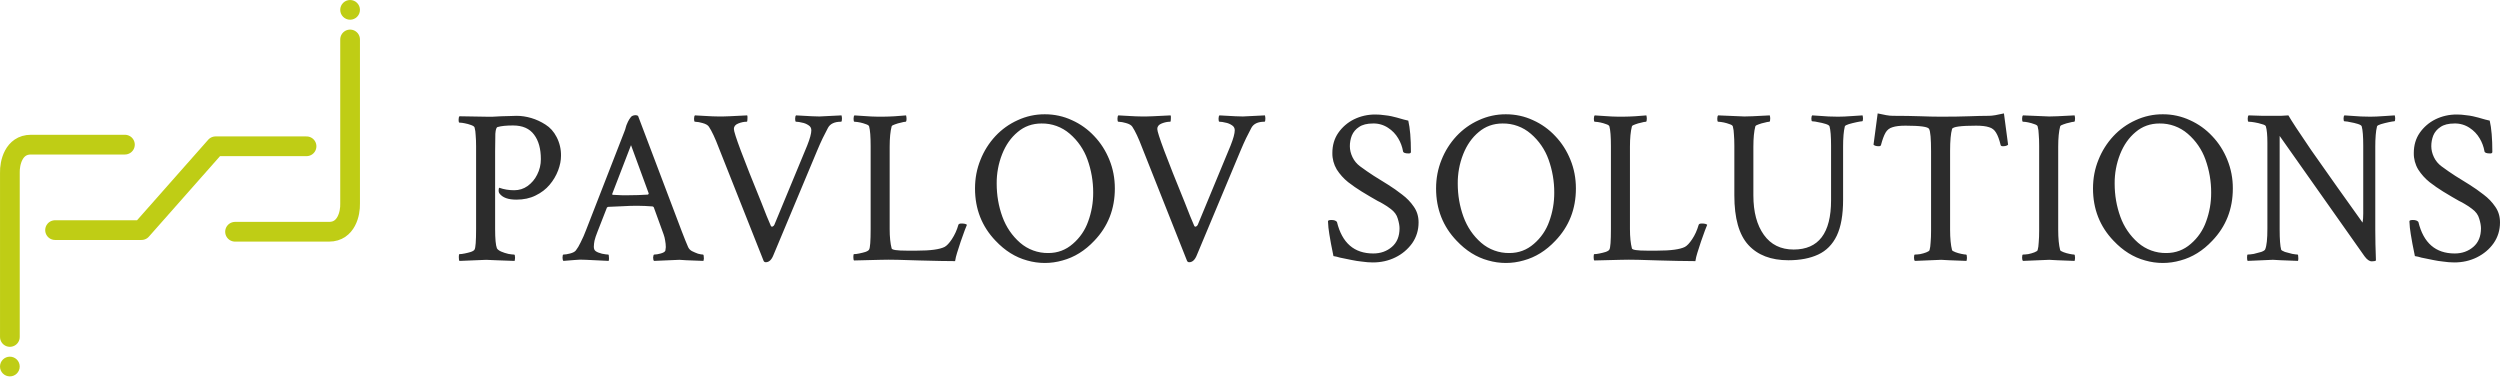
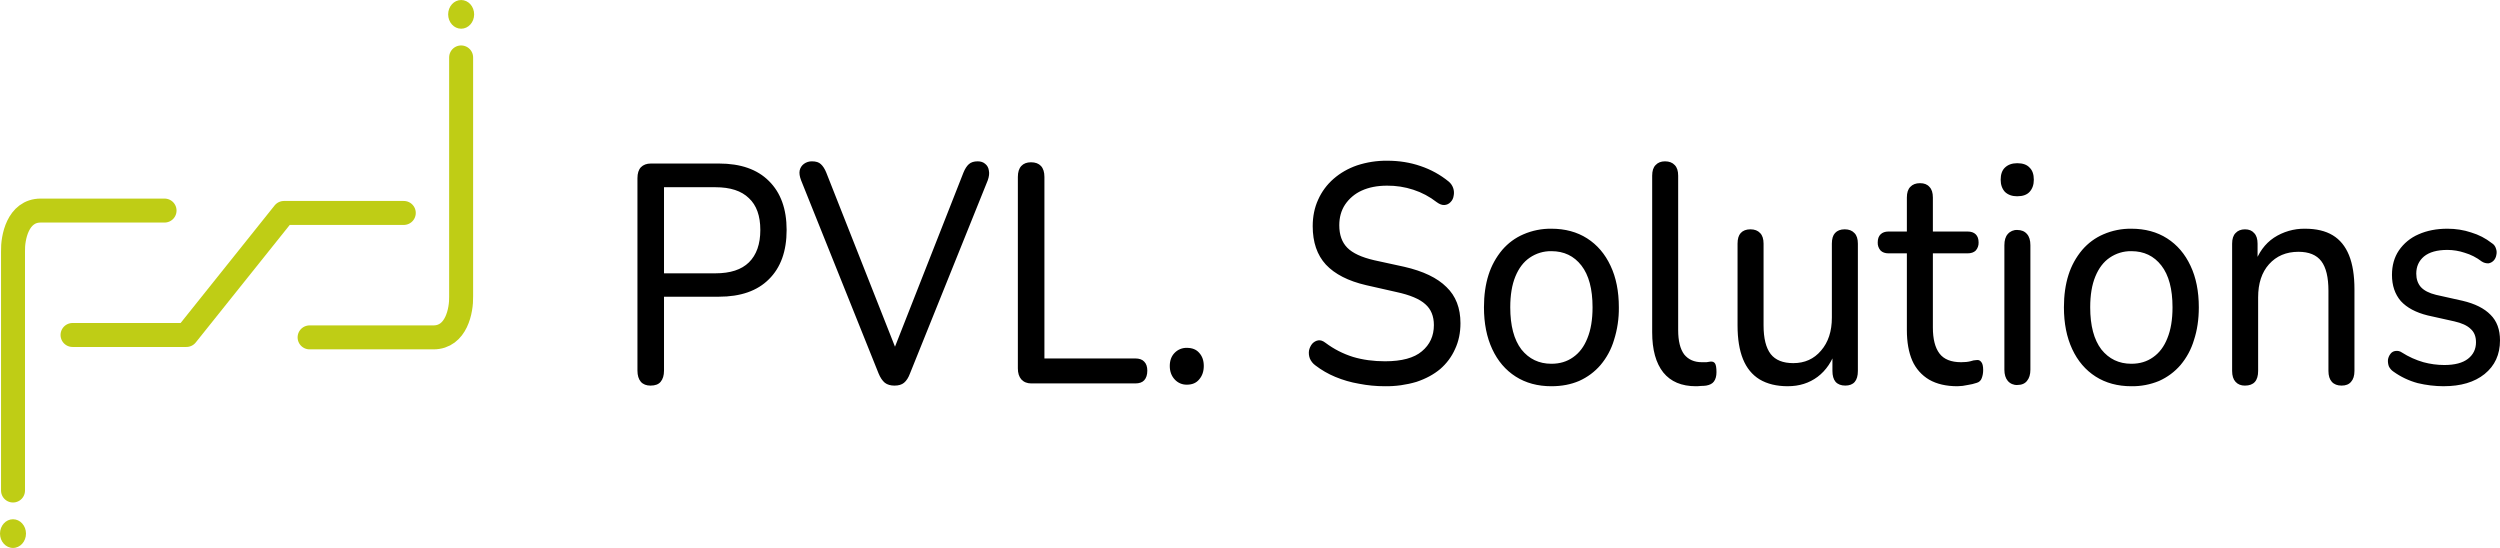
- <svg xmlns="http://www.w3.org/2000/svg" width="160" height="25" fill="none">
-   <path d="M.632 21.565V11.052c-.017-.599.227-1.795 1.346-1.795h6.017m14.411-6.732v10.513c.018.598-.227 1.794-1.346 1.794h-6.017" stroke="#BFCD15" stroke-width="1.262" stroke-linecap="round" />
-   <circle cx=".631" cy="23.458" r=".631" fill="#BFCD15" />
-   <circle cx="22.406" cy=".631" r=".631" transform="rotate(-180 22.406 .631)" fill="#BFCD15" />
-   <path d="M3.524 14.727h5.532l4.741-5.365h5.822" stroke="#BFCD15" stroke-width="1.262" stroke-linecap="round" stroke-linejoin="round" />
-   <path d="M29.406 16.698c-.028-.028-.042-.112-.042-.252 0-.122.014-.182.042-.182.093 0 .205-.014.336-.042.14-.028.27-.061.392-.098.13-.047.21-.098.238-.154.065-.103.098-.542.098-1.317V9.36c0-.27-.01-.509-.028-.714a2.047 2.047 0 00-.07-.49c-.019-.056-.093-.108-.224-.154a2.327 2.327 0 00-.406-.112 1.806 1.806 0 00-.336-.042c-.038 0-.056-.057-.056-.169 0-.12.018-.2.056-.238l1.68.028h.462l.533-.028c.186-.009.364-.014.532-.014a8.51 8.51 0 01.448-.014c.308 0 .62.047.938.14.318.094.621.234.91.42.3.187.537.453.715.799a2.5 2.5 0 01.28 1.204c0 .29-.06.598-.182.925a3.132 3.132 0 01-.546.924c-.234.28-.533.509-.897.686-.355.178-.765.266-1.232.266-.523 0-.882-.13-1.078-.392-.056-.065-.07-.173-.043-.322.02-.047.033-.06.043-.042.289.103.602.154.938.154.317 0 .602-.088.854-.266a1.95 1.95 0 00.616-.728 2.14 2.14 0 00.238-.995c0-.662-.144-1.185-.434-1.568-.29-.392-.737-.588-1.344-.588-.43 0-.757.032-.98.098-.085.009-.136.154-.155.434-.009.28-.014.649-.014 1.106v5c0 .616.038 1.023.113 1.219.037.074.126.144.265.21.15.065.309.116.477.154.168.028.29.042.364.042.037 0 .056.065.056.196 0 .065-.01.135-.028.21a121.81 121.81 0 00-1.163-.042 11.718 11.718 0 00-.658-.028l-1.708.07zm6.652 0c-.037-.037-.056-.108-.056-.21 0-.13.019-.196.056-.196.112 0 .257-.024.434-.07.178-.047.299-.112.364-.196.103-.131.206-.304.308-.519a7.5 7.5 0 00.35-.798l2.437-6.26c.056-.14.089-.238.098-.294a1.71 1.71 0 00.042-.14c.019-.047.052-.122.098-.225a1.54 1.54 0 01.196-.308c.066-.074.173-.112.323-.112l.126.042 2.8 7.395.225.574c.074.168.135.313.182.435a.552.552 0 00.238.252c.13.065.261.121.392.168.14.037.247.056.322.056.037 0 .056.088.056.266a.232.232 0 01-.014.07.232.232 0 01-.014.07c-.467-.019-.831-.033-1.092-.042a10.128 10.128 0 00-.449-.028l-1.624.07c-.037-.037-.056-.112-.056-.224.01-.122.033-.182.07-.182.112 0 .252-.024.42-.07.168-.047.266-.108.294-.182a.461.461 0 00.014-.112.462.462 0 00.014-.112 2.44 2.44 0 00-.042-.42 1.975 1.975 0 00-.098-.393l-.63-1.736c-.028-.038-.056-.056-.084-.056a13.109 13.109 0 00-1.877-.014c-.29.009-.611.023-.966.042l-.07.042-.602 1.54c-.094.234-.16.43-.196.588a2.303 2.303 0 00-.042.379c0 .13.037.224.112.28.084.065.219.121.406.168.186.037.322.056.406.056.028 0 .042.056.042.168a.577.577 0 01-.014.238l-1.443-.07a4.23 4.23 0 00-.77.014c-.243.019-.471.037-.686.056zm4.145-4.202c.42 0 .845-.014 1.275-.042l.042-.07-1.135-3.095-1.204 3.123c0 .038.01.056.028.056.243.01.444.019.602.028h.392zm8.809 4.286a.145.145 0 01-.14-.084l-2.87-7.24c-.234-.617-.444-1.065-.63-1.345-.066-.103-.202-.182-.407-.238a1.979 1.979 0 00-.49-.085c-.038 0-.056-.06-.056-.182 0-.112.019-.186.056-.224.224.01.476.024.756.042a12.835 12.835 0 001.457.014c.289-.018.667-.037 1.134-.056.019.038.023.117.014.238 0 .112-.014.168-.042.168-.177 0-.36.038-.546.113-.187.074-.28.19-.28.35 0 .27.588 1.844 1.764 4.72.131.317.243.602.336.854l.267.63c.027.047.065.06.111.042a.218.218 0 00.113-.112l2.1-5.07c.178-.448.266-.775.266-.98 0-.14-.06-.248-.182-.322a1.048 1.048 0 00-.42-.168 1.608 1.608 0 00-.378-.057c-.037 0-.056-.06-.056-.182 0-.112.019-.186.056-.224.439.019.78.038 1.022.056.252.01.411.014.477.014l1.414-.07a.867.867 0 01.028.21c0 .131-.019.196-.056.196-.42 0-.7.131-.84.393-.103.196-.215.415-.336.658-.112.233-.23.495-.35.784l-2.802 6.695c-.12.308-.284.462-.49.462zm12.115-.07c-.486 0-1.242-.014-2.27-.042a98.95 98.95 0 00-1.4-.042c-.42-.01-.789-.01-1.106 0l-1.695.042c-.028-.028-.042-.103-.042-.224 0-.122.014-.182.042-.182.094 0 .206-.014.336-.042.14-.028.271-.061.393-.098.13-.047.21-.098.238-.154.065-.103.098-.542.098-1.317V9.36c0-.616-.033-1.041-.098-1.274-.019-.056-.09-.103-.21-.14a2.405 2.405 0 00-.729-.155c-.037 0-.056-.06-.056-.182 0-.112.019-.186.056-.224.084 0 .224.01.42.028.206.01.425.024.659.042a14.368 14.368 0 001.498-.014c.299-.028.542-.046.728-.056a.867.867 0 01.029.21c0 .131-.02.196-.057.196a1.4 1.4 0 00-.294.057 2.39 2.39 0 00-.392.112c-.121.037-.191.079-.21.126-.084.317-.126.751-.126 1.302v5.28c0 .495.042.906.126 1.233.028.093.346.14.953.14h.672c.859 0 1.447-.08 1.764-.238.14-.075.294-.239.462-.49a3.21 3.21 0 00.42-.925c.02-.056.085-.084.197-.084.177 0 .294.028.35.084-.028.075-.075.191-.14.35a25.087 25.087 0 00-.49 1.443 3.495 3.495 0 00-.127.532zm2.59-1.302c-.877-.916-1.316-2.031-1.316-3.348 0-.653.117-1.265.35-1.835a4.84 4.84 0 01.952-1.512c.411-.439.887-.78 1.429-1.023a4.064 4.064 0 011.736-.378c.617 0 1.196.126 1.737.378a4.412 4.412 0 011.429 1.023c.41.43.732.934.966 1.512.233.57.35 1.182.35 1.835 0 1.317-.439 2.432-1.316 3.347-.598.635-1.275 1.056-2.031 1.26a4.076 4.076 0 01-2.269 0c-.747-.204-1.419-.625-2.017-1.26zm3.376.784c.597 0 1.12-.196 1.568-.588a3.33 3.33 0 00.98-1.43 5.27 5.27 0 00.323-1.848 6.18 6.18 0 00-.365-2.115 3.89 3.89 0 00-1.134-1.652 2.694 2.694 0 00-1.807-.658c-.588 0-1.097.182-1.526.546-.43.355-.761.826-.994 1.414a5.008 5.008 0 00-.35 1.891c0 .738.12 1.443.364 2.115.242.663.62 1.218 1.134 1.667a2.694 2.694 0 001.807.658zm9.019.588a.145.145 0 01-.14-.084L73.1 9.458c-.234-.617-.444-1.065-.63-1.345-.066-.103-.201-.182-.407-.238a1.979 1.979 0 00-.49-.085c-.037 0-.056-.06-.056-.182 0-.112.019-.186.056-.224.224.01.476.024.756.042a12.835 12.835 0 001.457.014c.29-.018.667-.037 1.134-.056.019.038.024.117.014.238 0 .112-.014.168-.042.168-.177 0-.36.038-.546.113-.187.074-.28.19-.28.35 0 .27.588 1.844 1.765 4.72.13.317.242.602.336.854l.266.63c.028.047.065.06.112.042a.218.218 0 00.112-.112l2.1-5.07c.178-.448.267-.775.267-.98a.357.357 0 00-.182-.322 1.048 1.048 0 00-.42-.168 1.608 1.608 0 00-.379-.057c-.037 0-.056-.06-.056-.182 0-.112.019-.186.056-.224.44.019.78.038 1.023.056.252.01.41.014.476.014l1.414-.07a.867.867 0 01.028.21c0 .131-.018.196-.056.196-.42 0-.7.131-.84.393-.103.196-.215.415-.336.658-.112.233-.229.495-.35.784l-2.801 6.695c-.121.308-.285.462-.49.462zm11.75.014c-.224 0-.462-.019-.715-.056a6.086 6.086 0 01-.63-.098 19.493 19.493 0 01-.756-.154c-.15-.047-.29-.08-.42-.098-.121-.58-.21-1.05-.266-1.415a6.182 6.182 0 01-.084-.812c0-.056.074-.084.224-.084.168 0 .285.042.35.126.327 1.345 1.102 2.017 2.325 2.017.466 0 .863-.14 1.19-.42.327-.28.49-.677.49-1.19 0-.169-.037-.374-.112-.617-.065-.243-.22-.453-.462-.63a3.917 3.917 0 00-.462-.309 3.473 3.473 0 00-.364-.196 11.743 11.743 0 01-.462-.266l-.56-.336a9.689 9.689 0 01-.869-.602 3.345 3.345 0 01-.728-.812 1.987 1.987 0 01-.28-1.05c0-.496.126-.925.378-1.29a2.668 2.668 0 011.008-.868c.42-.205.873-.308 1.359-.308.205 0 .397.014.574.042.187.019.34.042.462.07.28.066.476.117.588.154.122.038.285.08.49.126.113.486.169 1.154.169 2.003 0 .066-.047.098-.14.098-.234 0-.355-.046-.365-.14a2.415 2.415 0 00-.308-.826 2.014 2.014 0 00-.644-.672 1.66 1.66 0 00-.966-.28c-.383 0-.682.074-.897.224a1.19 1.19 0 00-.462.546 1.867 1.867 0 00-.126.686c0 .234.056.467.168.7.112.234.276.43.49.589.29.214.58.415.869.602.298.187.607.378.924.574.299.187.598.397.896.63.3.224.546.481.743.77.205.29.308.626.308 1.009 0 .495-.136.938-.406 1.33a2.86 2.86 0 01-1.079.91c-.439.216-.92.323-1.442.323zm5.364-1.386c-.878-.916-1.317-2.031-1.317-3.348 0-.653.117-1.265.35-1.835a4.846 4.846 0 01.953-1.512c.41-.439.886-.78 1.428-1.023a4.065 4.065 0 011.737-.378c.616 0 1.195.126 1.736.378a4.412 4.412 0 011.429 1.023c.41.43.733.934.966 1.512.233.57.35 1.182.35 1.835 0 1.317-.439 2.432-1.316 3.347-.598.635-1.275 1.056-2.031 1.26a4.076 4.076 0 01-2.269 0c-.747-.204-1.419-.625-2.016-1.26zm3.375.784c.597 0 1.12-.196 1.568-.588a3.33 3.33 0 00.98-1.43 5.273 5.273 0 00.323-1.848 6.18 6.18 0 00-.364-2.115 3.892 3.892 0 00-1.135-1.652 2.694 2.694 0 00-1.806-.658c-.589 0-1.097.182-1.527.546-.43.355-.76.826-.994 1.414a5.01 5.01 0 00-.35 1.891c0 .738.121 1.443.364 2.115.243.663.62 1.218 1.134 1.667a2.694 2.694 0 001.807.658zm11.904.518a92.41 92.41 0 01-2.269-.042c-.513-.019-.98-.033-1.4-.042-.421-.01-.789-.01-1.107 0l-1.694.042c-.028-.028-.042-.103-.042-.224 0-.122.014-.182.042-.182.093 0 .205-.014.336-.042.14-.028.27-.061.392-.098.131-.047.21-.098.238-.154.065-.103.098-.542.098-1.317V9.36c0-.616-.033-1.041-.098-1.274-.019-.056-.089-.103-.21-.14a2.423 2.423 0 00-.728-.155c-.038 0-.056-.06-.056-.182 0-.112.018-.186.056-.224.084 0 .224.01.42.028.205.01.425.024.658.042a14.334 14.334 0 001.498-.014c.299-.028.542-.046.729-.056a.903.903 0 01.028.21c0 .131-.019.196-.056.196a1.4 1.4 0 00-.294.057c-.14.028-.271.065-.393.112-.121.037-.191.079-.21.126-.084.317-.126.751-.126 1.302v5.28c0 .495.042.906.126 1.233.028.093.346.14.953.14h.672c.859 0 1.447-.08 1.765-.238.14-.075.294-.239.462-.49.177-.262.317-.57.42-.925.019-.056.084-.084.196-.084.177 0 .294.028.35.084-.028.075-.075.191-.14.35a25.087 25.087 0 00-.49 1.443 3.344 3.344 0 00-.126.532zm5.952-.056c-1.111 0-1.965-.327-2.563-.98-.598-.654-.896-1.71-.896-3.166V9.331c0-.29-.01-.537-.028-.742a2.152 2.152 0 00-.07-.504c-.019-.056-.089-.103-.21-.14a2.435 2.435 0 00-.729-.155c-.037 0-.056-.06-.056-.182 0-.112.019-.186.056-.224l1.681.07c.075 0 .247-.004.518-.014.271-.018.64-.037 1.106-.056.019.075.028.14.028.196 0 .14-.018.21-.056.21a1.4 1.4 0 00-.294.057 2.39 2.39 0 00-.392.112c-.121.037-.191.079-.21.126-.084.317-.126.751-.126 1.302v3.123c0 1.055.224 1.896.672 2.521.448.626 1.083.939 1.905.939 1.597 0 2.395-1.05 2.395-3.152v-3.5c0-.59-.033-1-.098-1.233-.019-.056-.103-.108-.252-.154a3.556 3.556 0 00-.477-.112 1.922 1.922 0 00-.378-.057c-.037 0-.056-.056-.056-.168 0-.102.019-.172.056-.21.084 0 .224.01.421.028.196.01.406.024.63.042.233.01.434.014.602.014.243 0 .551-.014.924-.042.364-.028.579-.042.644-.042a.853.853 0 01.028.21c0 .112-.018.168-.056.168-.056 0-.172.02-.35.057a6.395 6.395 0 00-.504.126c-.149.046-.233.093-.252.14a3.635 3.635 0 00-.084.546 8.735 8.735 0 00-.028.756v3.403c0 .962-.135 1.728-.406 2.297-.271.56-.668.962-1.191 1.205-.522.242-1.157.364-1.904.364zm8.095.042c-.038-.037-.056-.108-.056-.21 0-.13.018-.196.056-.196.084 0 .196-.01.336-.028.14-.028.271-.066.392-.112.121-.047.191-.094.21-.14.037-.131.061-.3.07-.505.019-.205.028-.452.028-.742v-5.07c0-.812-.042-1.293-.126-1.442-.065-.14-.57-.21-1.513-.21-.354 0-.63.032-.826.098a.733.733 0 00-.448.35c-.103.177-.201.443-.294.798-.019.047-.065.07-.14.07-.159 0-.271-.033-.336-.098l.266-2.003c.205.047.387.084.546.112.159.028.299.042.42.042.672 0 1.265.01 1.779.028a36.5 36.5 0 001.288.028c.719 0 1.335-.009 1.849-.028a36.6 36.6 0 011.232-.028c.122 0 .262-.014.42-.042.159-.028.341-.065.547-.112l.266 2.003c-.066.065-.178.098-.336.098-.075 0-.122-.023-.14-.07-.085-.355-.183-.62-.295-.798a.73.73 0 00-.448-.35c-.196-.066-.471-.098-.826-.098-.98 0-1.494.07-1.541.21-.084.29-.126.756-.126 1.4v5.056c0 .542.042.976.126 1.303.019.037.089.079.211.126.121.046.252.084.392.112.14.028.238.042.294.042.037 0 .056.07.056.21a.86.86 0 01-.028.196 204.79 204.79 0 00-1.107-.042 10.13 10.13 0 00-.518-.028l-1.68.07zm6.918 0c-.037-.037-.056-.108-.056-.21 0-.13.019-.196.056-.196.084 0 .196-.01.336-.028.14-.028.271-.066.392-.112.122-.047.192-.094.21-.14.038-.131.061-.3.07-.505.019-.205.028-.452.028-.742V9.331c0-.29-.009-.537-.028-.742a2.05 2.05 0 00-.07-.504c-.018-.056-.088-.103-.21-.14a2.394 2.394 0 00-.392-.112 1.806 1.806 0 00-.336-.043c-.037 0-.056-.06-.056-.182 0-.112.019-.186.056-.224l1.681.07c.074 0 .247-.004.518-.014.271-.018.639-.037 1.106-.056a.853.853 0 01.028.21c0 .131-.019.196-.056.196a1.4 1.4 0 00-.294.057c-.14.028-.271.065-.392.112-.121.037-.192.079-.21.126-.084.317-.126.751-.126 1.302v5.322c0 .542.042.976.126 1.303.018.037.089.079.21.126.121.046.252.084.392.112.14.028.238.042.294.042.037 0 .056.07.056.21a.807.807 0 01-.028.196c-.467-.019-.835-.033-1.106-.042a10.248 10.248 0 00-.518-.028l-1.681.07zm5.798-1.288c-.878-.916-1.316-2.031-1.316-3.348 0-.653.116-1.265.35-1.835a4.842 4.842 0 01.952-1.512 4.42 4.42 0 011.428-1.023 4.068 4.068 0 011.737-.378 4.07 4.07 0 011.737.378 4.417 4.417 0 011.428 1.023c.411.43.733.934.966 1.512a4.78 4.78 0 01.351 1.835c0 1.317-.439 2.432-1.317 3.347-.597.635-1.274 1.056-2.031 1.26a4.074 4.074 0 01-2.268 0c-.747-.204-1.419-.625-2.017-1.26zm3.375.784c.598 0 1.121-.196 1.569-.588a3.33 3.33 0 00.98-1.43 5.266 5.266 0 00.322-1.848 6.18 6.18 0 00-.364-2.115 3.897 3.897 0 00-1.134-1.652 2.695 2.695 0 00-1.807-.658c-.588 0-1.097.182-1.527.546-.429.355-.76.826-.994 1.414a5.017 5.017 0 00-.35 1.891c0 .738.121 1.443.364 2.115a3.995 3.995 0 001.135 1.667 2.691 2.691 0 001.806.658zm13.151.532c-.15 0-.304-.107-.462-.322L145.898 8.7v5.98c0 .635.032 1.07.098 1.303.018.037.098.084.238.14.149.046.308.088.476.126.168.028.28.042.336.042.028 0 .042.056.042.168a.579.579 0 01-.014.238c-.467-.019-.836-.033-1.106-.042a9.457 9.457 0 00-.505-.028l-1.61.07c-.028-.028-.042-.098-.042-.21 0-.13.014-.196.042-.196.093 0 .224-.014.392-.042.168-.038.327-.08.476-.126.15-.056.234-.112.252-.168.094-.224.14-.663.14-1.317V9.135c0-.476-.032-.826-.098-1.05-.018-.056-.102-.103-.252-.14a3.045 3.045 0 00-.462-.112 2.556 2.556 0 00-.392-.043c-.037 0-.056-.06-.056-.182 0-.112.019-.186.056-.224.364.01.663.019.896.028h1.177c.186-.009.345-.018.476-.028.177.318.658 1.05 1.442 2.2a517.767 517.767 0 003.305 4.663c.028-.159.042-.35.042-.574V9.317c0-.588-.032-.999-.098-1.232-.018-.056-.102-.108-.252-.154a3.541 3.541 0 00-.476-.112 1.922 1.922 0 00-.378-.057c-.037 0-.056-.056-.056-.168 0-.102.019-.172.056-.21.084 0 .224.01.42.028.196.01.406.024.63.042.234.01.435.014.603.014.242 0 .55-.014.924-.042.364-.028.579-.042.644-.042a.853.853 0 01.028.21c0 .112-.018.168-.056.168-.056 0-.173.02-.35.057a6.395 6.395 0 00-.504.126c-.15.046-.234.093-.252.14a3.41 3.41 0 00-.084.546 8.735 8.735 0 00-.028.756v5.322c0 .579.014 1.233.042 1.96-.038.038-.126.057-.266.057zm5.279.07a4.93 4.93 0 01-.714-.056 6.079 6.079 0 01-.63-.098 19.344 19.344 0 01-.756-.154c-.15-.047-.29-.08-.42-.098-.122-.58-.21-1.05-.266-1.415a6.243 6.243 0 01-.085-.812c0-.056.075-.084.225-.084.168 0 .284.042.35.126.326 1.345 1.101 2.017 2.324 2.017.467 0 .864-.14 1.191-.42.327-.28.49-.677.49-1.19 0-.169-.037-.374-.112-.617-.065-.243-.219-.453-.462-.63a3.976 3.976 0 00-.462-.309 3.586 3.586 0 00-.364-.196 11.468 11.468 0 01-.463-.266l-.56-.336a9.7 9.7 0 01-.868-.602 3.352 3.352 0 01-.728-.812 1.984 1.984 0 01-.28-1.05c0-.496.126-.925.378-1.29a2.662 2.662 0 011.008-.868c.42-.205.873-.308 1.359-.308.205 0 .396.014.574.042.186.019.341.042.462.07.28.066.476.117.588.154.121.038.285.08.49.126.112.486.168 1.154.168 2.003 0 .066-.046.098-.14.098-.233 0-.355-.046-.364-.14a2.414 2.414 0 00-.308-.826 2.013 2.013 0 00-.644-.672 1.661 1.661 0 00-.967-.28c-.382 0-.681.074-.896.224-.215.14-.369.322-.462.546a1.867 1.867 0 00-.126.686c0 .234.056.467.168.7.112.234.275.43.49.589.29.214.579.415.869.602.298.187.606.378.924.574.299.187.597.397.896.63.299.224.546.481.742.77.206.29.308.626.308 1.009 0 .495-.135.938-.406 1.33-.27.383-.63.687-1.078.91-.439.216-.92.323-1.443.323z" fill="#2C2C2C" />
+ <svg xmlns="http://www.w3.org/2000/svg" width="146" height="32" fill="none">
+   <path d="M.76 28.646V14.681c-.021-.795.273-2.384 1.618-2.384H9.61m17.32-8.943v13.965c.02.795-.273 2.384-1.618 2.384H18.08" stroke="#BFCD15" stroke-width="1.4" stroke-linecap="round" />
+   <ellipse cx=".759" cy="31.162" rx=".759" ry=".838" fill="#BFCD15" />
+   <ellipse cx="26.931" cy=".839" rx=".759" ry=".838" transform="rotate(-180 26.931 .839)" fill="#BFCD15" />
+   <path d="M4.236 19.563h6.649l5.699-7.127h6.997" stroke="#BFCD15" stroke-width="1.4" stroke-linecap="round" stroke-linejoin="round" />
+   <path d="M37.994 22.52c-.245 0-.434-.073-.567-.22-.134-.157-.2-.376-.2-.655v-11.24c0-.279.066-.491.2-.637.144-.146.339-.218.584-.218h3.972c1.269 0 2.242.34 2.921 1.02.69.68 1.035 1.633 1.035 2.86 0 1.238-.345 2.198-1.035 2.878-.679.68-1.652 1.02-2.92 1.02h-3.206v4.317c0 .28-.066.498-.2.656-.122.146-.317.218-.584.218zm.785-6.558h3.004c.868 0 1.519-.213 1.953-.638.445-.437.667-1.069.667-1.894 0-.826-.222-1.446-.667-1.858-.434-.425-1.085-.638-1.953-.638h-3.005v5.028zm13.464 6.558c-.233 0-.423-.055-.567-.165-.145-.121-.267-.303-.367-.546l-4.524-11.276c-.089-.23-.116-.425-.083-.583a.643.643 0 01.25-.382.773.773 0 01.468-.146c.233 0 .406.055.517.164.122.11.228.273.317.492l4.306 10.911h-.584l4.29-10.911c.089-.219.194-.383.317-.492.122-.11.295-.164.517-.164.178 0 .323.049.434.146.123.097.195.23.217.4.033.158.011.347-.067.565l-4.54 11.276c-.089.243-.205.425-.35.546-.134.11-.317.164-.55.164zm7.984-.128c-.245 0-.44-.08-.584-.237-.134-.158-.2-.37-.2-.638V10.333c0-.28.066-.492.2-.638.133-.145.322-.218.567-.218.256 0 .45.073.584.218.134.146.2.358.2.638v10.601h5.308c.234 0 .406.061.518.183.122.121.183.297.183.528 0 .243-.061.431-.183.565-.112.121-.284.182-.518.182h-6.075zm9.089.073a.931.931 0 01-.718-.31c-.189-.206-.283-.468-.283-.783 0-.316.094-.571.283-.765a.96.96 0 01.718-.292c.312 0 .55.097.718.292.178.194.267.449.267.765s-.09.577-.267.783c-.167.206-.406.31-.718.31zm11.569.091c-.523 0-1.03-.049-1.519-.146a6.395 6.395 0 01-1.385-.4 5.153 5.153 0 01-1.168-.675.971.971 0 01-.318-.4.932.932 0 01-.05-.456.925.925 0 01.184-.4c.1-.11.217-.177.35-.201.134-.024.278.024.434.146a5.33 5.33 0 001.603.82c.567.17 1.19.255 1.869.255.98 0 1.697-.195 2.153-.583.467-.389.701-.9.701-1.53 0-.523-.167-.93-.5-1.221-.335-.304-.896-.54-1.686-.71l-1.77-.401c-1.046-.243-1.83-.644-2.353-1.203-.512-.558-.768-1.305-.768-2.24 0-.57.106-1.087.317-1.548a3.49 3.49 0 01.902-1.22c.39-.34.845-.602 1.368-.784a5.453 5.453 0 011.77-.273c.69 0 1.335.103 1.936.31.612.206 1.162.51 1.652.91a.847.847 0 01.284.838.624.624 0 01-.184.364.515.515 0 01-.35.164c-.134.012-.284-.042-.451-.164a4.432 4.432 0 00-1.369-.728 4.771 4.771 0 00-1.535-.237c-.568 0-1.063.097-1.486.291a2.32 2.32 0 00-.968.82c-.222.34-.334.74-.334 1.202 0 .559.156.996.468 1.312.311.316.834.559 1.569.729l1.752.382c1.113.255 1.936.65 2.47 1.184.546.522.818 1.227.818 2.113 0 .559-.105 1.063-.317 1.512-.2.45-.49.838-.868 1.166-.378.316-.84.565-1.385.747a6.155 6.155 0 01-1.836.255zm9.717 0c-.802 0-1.497-.189-2.087-.565-.59-.376-1.046-.91-1.368-1.603-.323-.692-.484-1.506-.484-2.44 0-.705.089-1.337.267-1.895a4.272 4.272 0 01.8-1.458c.346-.4.757-.704 1.236-.91a3.969 3.969 0 011.636-.328c.8 0 1.496.188 2.086.564.59.377 1.046.911 1.369 1.603.322.68.484 1.488.484 2.423a6.06 6.06 0 01-.284 1.913 4.053 4.053 0 01-.785 1.457c-.344.4-.762.71-1.251.93-.479.206-1.019.309-1.62.309zm0-1.312c.49 0 .912-.127 1.268-.382.367-.255.645-.626.835-1.111.2-.486.3-1.087.3-1.804 0-1.069-.217-1.882-.65-2.44-.435-.56-1.019-.839-1.753-.839a2.17 2.17 0 00-1.269.383c-.356.243-.634.607-.834 1.093-.2.486-.3 1.087-.3 1.803 0 1.069.216 1.889.65 2.46.445.558 1.03.837 1.753.837zm8.438 1.312c-.835 0-1.469-.267-1.903-.802-.434-.546-.65-1.33-.65-2.35V10.26c0-.28.066-.486.2-.62.133-.145.317-.218.55-.218.245 0 .434.073.568.219.133.133.2.34.2.619v9.017c0 .631.117 1.105.35 1.42.245.304.59.456 1.035.456h.267l.234-.036c.122-.012.212.024.267.109.056.085.084.255.084.51 0 .23-.05.413-.151.546-.089.122-.239.2-.45.237-.1.013-.2.019-.3.019-.1.012-.201.018-.301.018zm5.371 0c-.657 0-1.208-.134-1.653-.401-.434-.267-.756-.662-.968-1.184-.211-.522-.317-1.178-.317-1.967V14.23c0-.28.061-.486.184-.62.133-.145.322-.218.567-.218.245 0 .434.073.568.219.133.133.2.34.2.62v4.772c0 .753.139 1.311.417 1.675.278.353.718.529 1.319.529.667 0 1.207-.243 1.619-.729.423-.486.634-1.13.634-1.93V14.23c0-.28.061-.486.184-.62.133-.145.322-.218.567-.218.245 0 .434.073.567.219.134.133.201.34.201.62v7.431c0 .57-.245.856-.735.856-.244 0-.434-.072-.567-.218-.122-.146-.184-.358-.184-.638v-1.585l.217.31c-.222.704-.584 1.245-1.085 1.621-.489.365-1.068.547-1.735.547zm9.904 0c-.656 0-1.207-.128-1.652-.383a2.421 2.421 0 01-.985-1.111c-.211-.486-.317-1.08-.317-1.785v-4.481h-1.068c-.2 0-.356-.055-.467-.164a.67.67 0 01-.167-.474c0-.206.055-.364.167-.473.111-.11.267-.164.467-.164h1.068v-1.986c0-.28.067-.486.2-.62.134-.145.323-.218.568-.218.245 0 .428.073.551.219.133.133.2.34.2.62v1.985h2.019c.212 0 .373.054.484.164.112.109.167.267.167.473a.67.67 0 01-.167.474c-.111.11-.272.164-.484.164h-2.019v4.335c0 .668.128 1.172.384 1.512.256.34.679.51 1.268.51.212 0 .39-.018.534-.054a1.23 1.23 0 01.384-.073c.1-.012.184.024.251.109.077.085.116.243.116.473 0 .17-.027.328-.083.474a.42.42 0 01-.284.273 3.031 3.031 0 01-.534.128 2.842 2.842 0 01-.601.073zm3.492-.073a.683.683 0 01-.551-.237c-.133-.158-.2-.376-.2-.656v-7.268c0-.291.067-.51.2-.656a.683.683 0 01.551-.236c.245 0 .434.079.568.236.133.146.2.365.2.656v7.268c0 .28-.067.498-.2.656-.123.158-.312.237-.568.237zm0-11.02c-.3 0-.54-.086-.718-.256-.166-.182-.25-.419-.25-.71 0-.316.084-.553.25-.71.178-.17.418-.256.718-.256.323 0 .562.085.718.255.167.158.25.395.25.71 0 .292-.083.53-.25.711-.156.17-.395.255-.718.255zm6.665 11.093c-.801 0-1.497-.189-2.087-.565-.589-.376-1.046-.91-1.368-1.603-.323-.692-.484-1.506-.484-2.44 0-.705.089-1.337.267-1.895a4.257 4.257 0 01.801-1.458c.345-.4.757-.704 1.235-.91a3.97 3.97 0 011.636-.328c.801 0 1.496.188 2.086.564.59.377 1.046.911 1.369 1.603.322.68.484 1.488.484 2.423 0 .704-.095 1.342-.284 1.913a4.064 4.064 0 01-.784 1.457c-.345.4-.763.71-1.252.93a4.05 4.05 0 01-1.619.309zm0-1.312c.489 0 .912-.127 1.268-.382.367-.255.646-.626.835-1.111.2-.486.3-1.087.3-1.804 0-1.069-.217-1.882-.651-2.44-.434-.56-1.018-.839-1.752-.839a2.17 2.17 0 00-1.269.383c-.356.243-.634.607-.834 1.093-.201.486-.301 1.087-.301 1.803 0 1.069.217 1.889.651 2.46.445.558 1.029.837 1.753.837zm6.635 1.276c-.233 0-.417-.073-.55-.22-.134-.145-.201-.358-.201-.637v-7.432c0-.28.067-.486.201-.62.133-.145.317-.218.55-.218.234 0 .412.073.535.219.133.133.2.34.2.62v1.493l-.184-.274c.234-.692.612-1.214 1.135-1.566a3.23 3.23 0 011.819-.528c.657 0 1.197.127 1.619.382.423.255.74.644.952 1.166.211.522.317 1.184.317 1.986v4.772c0 .28-.067.492-.2.638-.123.146-.306.218-.551.218-.245 0-.434-.072-.568-.218-.133-.146-.2-.358-.2-.638v-4.681c0-.79-.139-1.366-.417-1.73-.278-.365-.723-.547-1.335-.547-.713 0-1.286.243-1.72.728-.422.474-.634 1.118-.634 1.931v4.3c0 .57-.256.855-.768.855zm11.605.036a6.587 6.587 0 01-1.519-.182 4.396 4.396 0 01-1.419-.674.768.768 0 01-.267-.31.945.945 0 01-.05-.383.732.732 0 01.15-.346.414.414 0 01.284-.164.517.517 0 01.384.091 4.8 4.8 0 001.252.565 4.7 4.7 0 001.218.164c.612 0 1.074-.121 1.386-.364.311-.243.467-.565.467-.966 0-.34-.106-.6-.317-.783-.201-.194-.518-.34-.952-.437l-1.552-.346c-.69-.17-1.213-.45-1.569-.838-.345-.401-.517-.911-.517-1.53 0-.547.133-1.02.4-1.421a2.662 2.662 0 011.152-.947c.49-.219 1.052-.328 1.686-.328.489 0 .951.073 1.385.218.445.134.846.34 1.202.62a.54.54 0 01.25.328c.045.121.05.248.017.382a.608.608 0 01-.15.31.537.537 0 01-.301.164.664.664 0 01-.4-.11 3.037 3.037 0 00-1.002-.51 3.2 3.2 0 00-1.001-.164c-.601 0-1.057.128-1.369.383-.3.255-.45.589-.45 1.002 0 .316.089.577.267.783.189.206.484.358.884.455l1.552.347c.724.17 1.269.443 1.636.82.367.364.551.861.551 1.493 0 .826-.301 1.482-.901 1.967-.59.474-1.386.71-2.387.71z" fill="#000" />
</svg>
